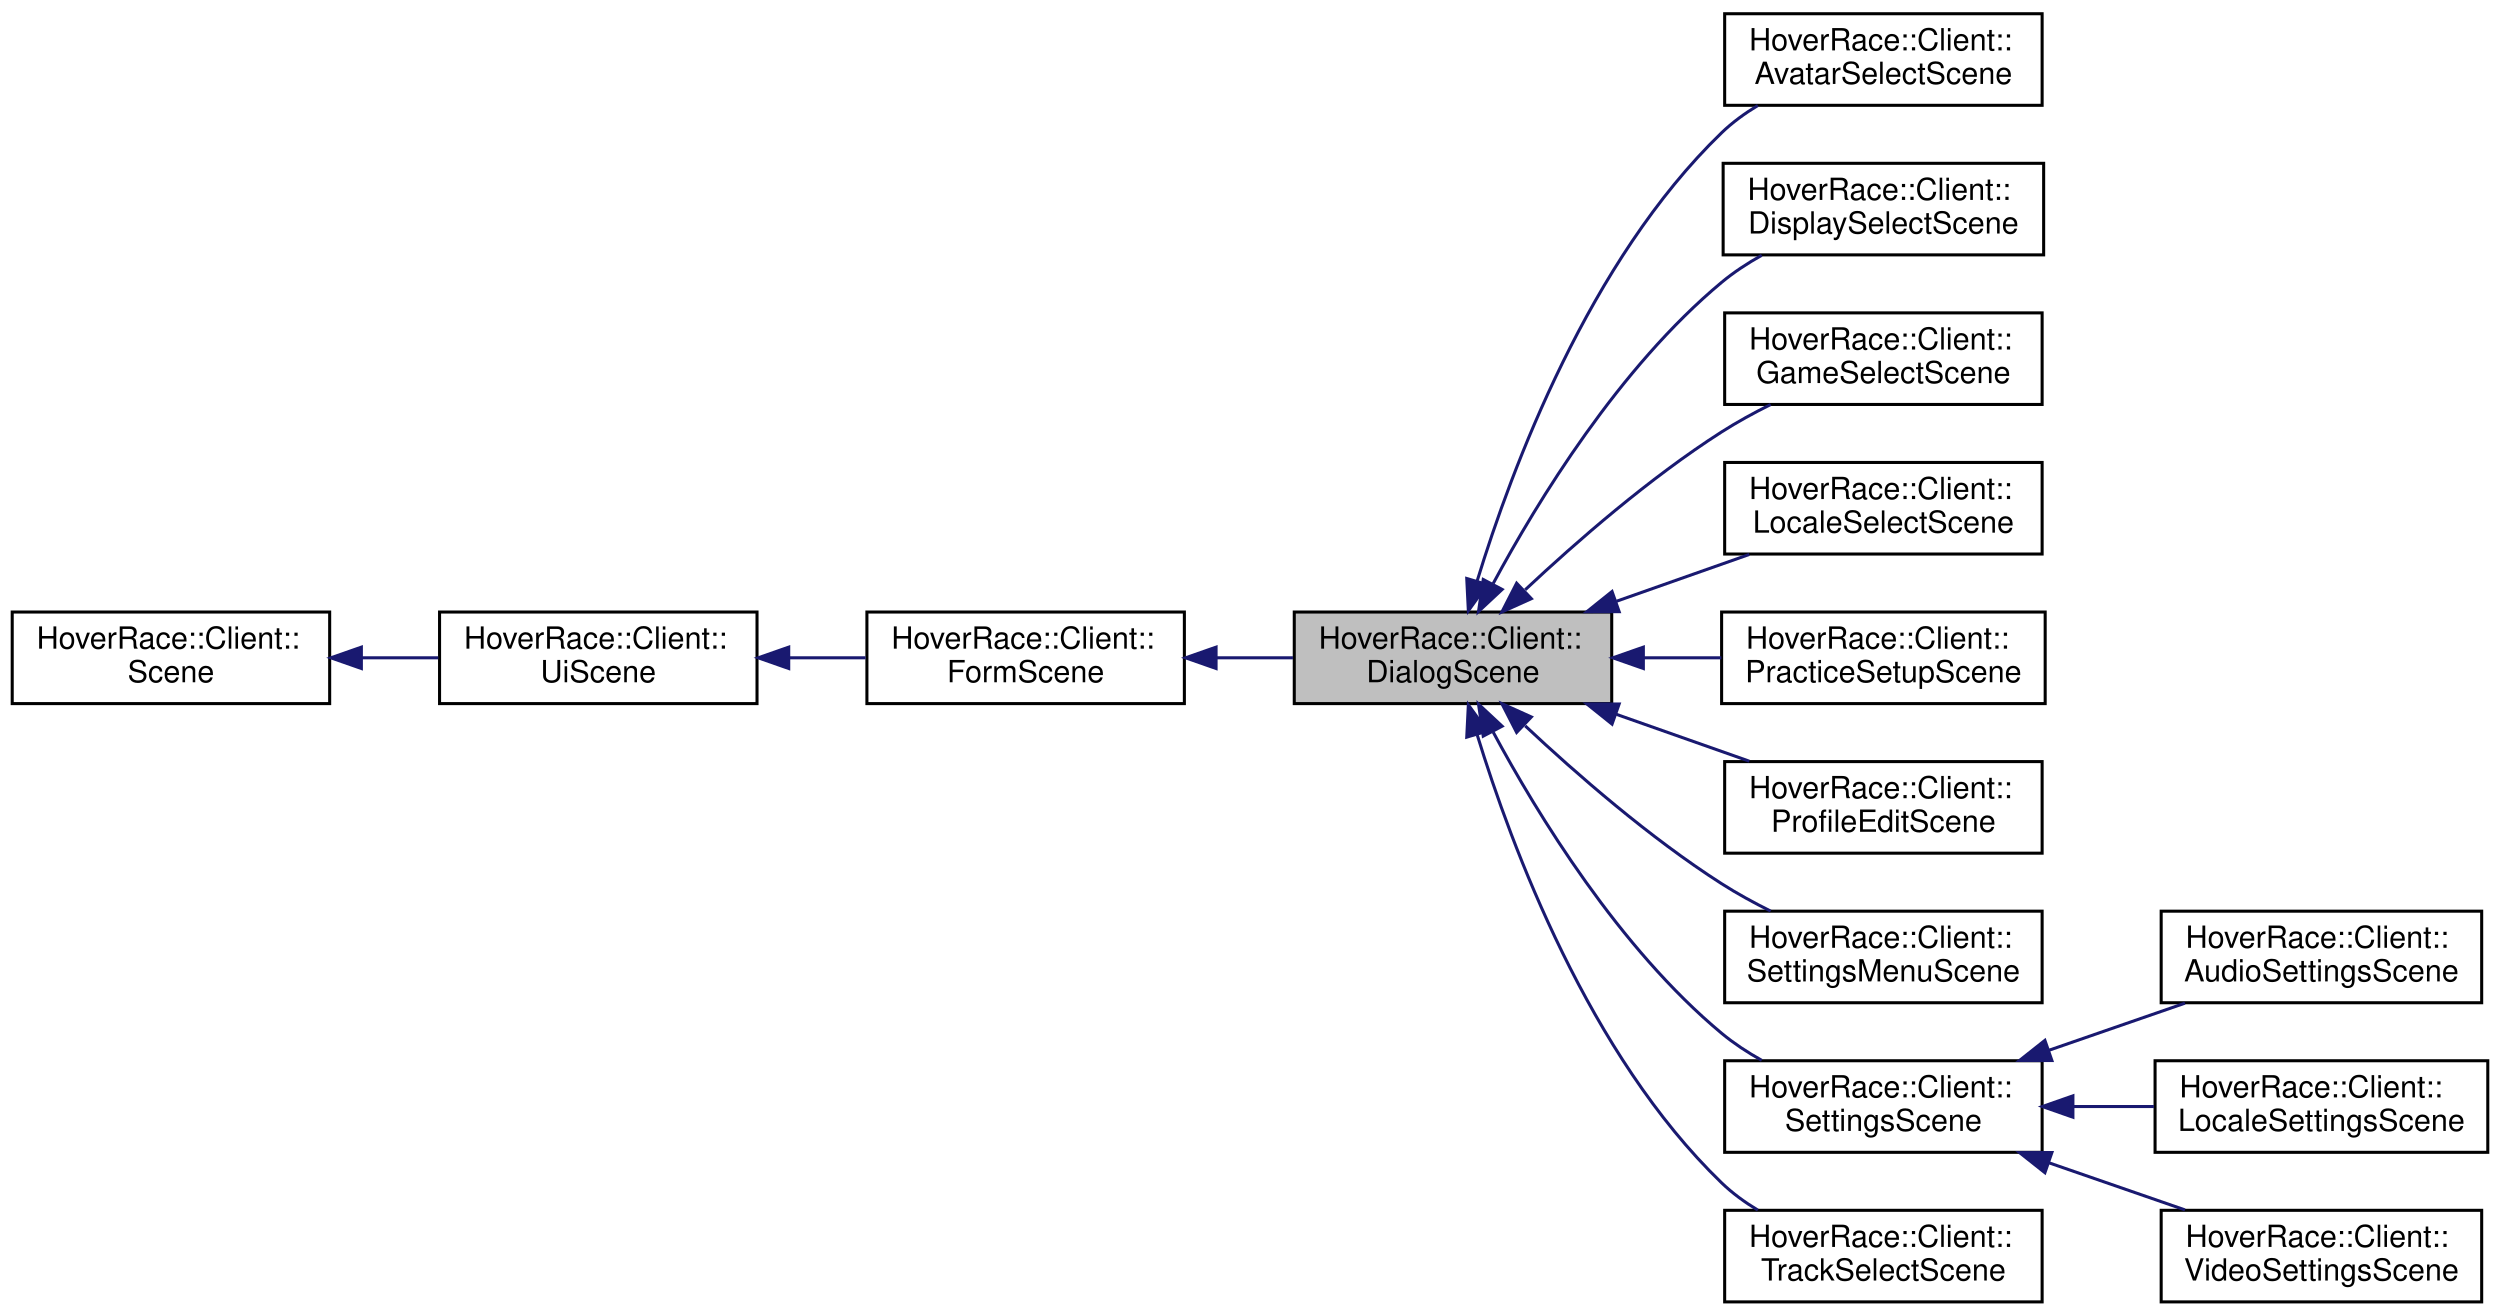
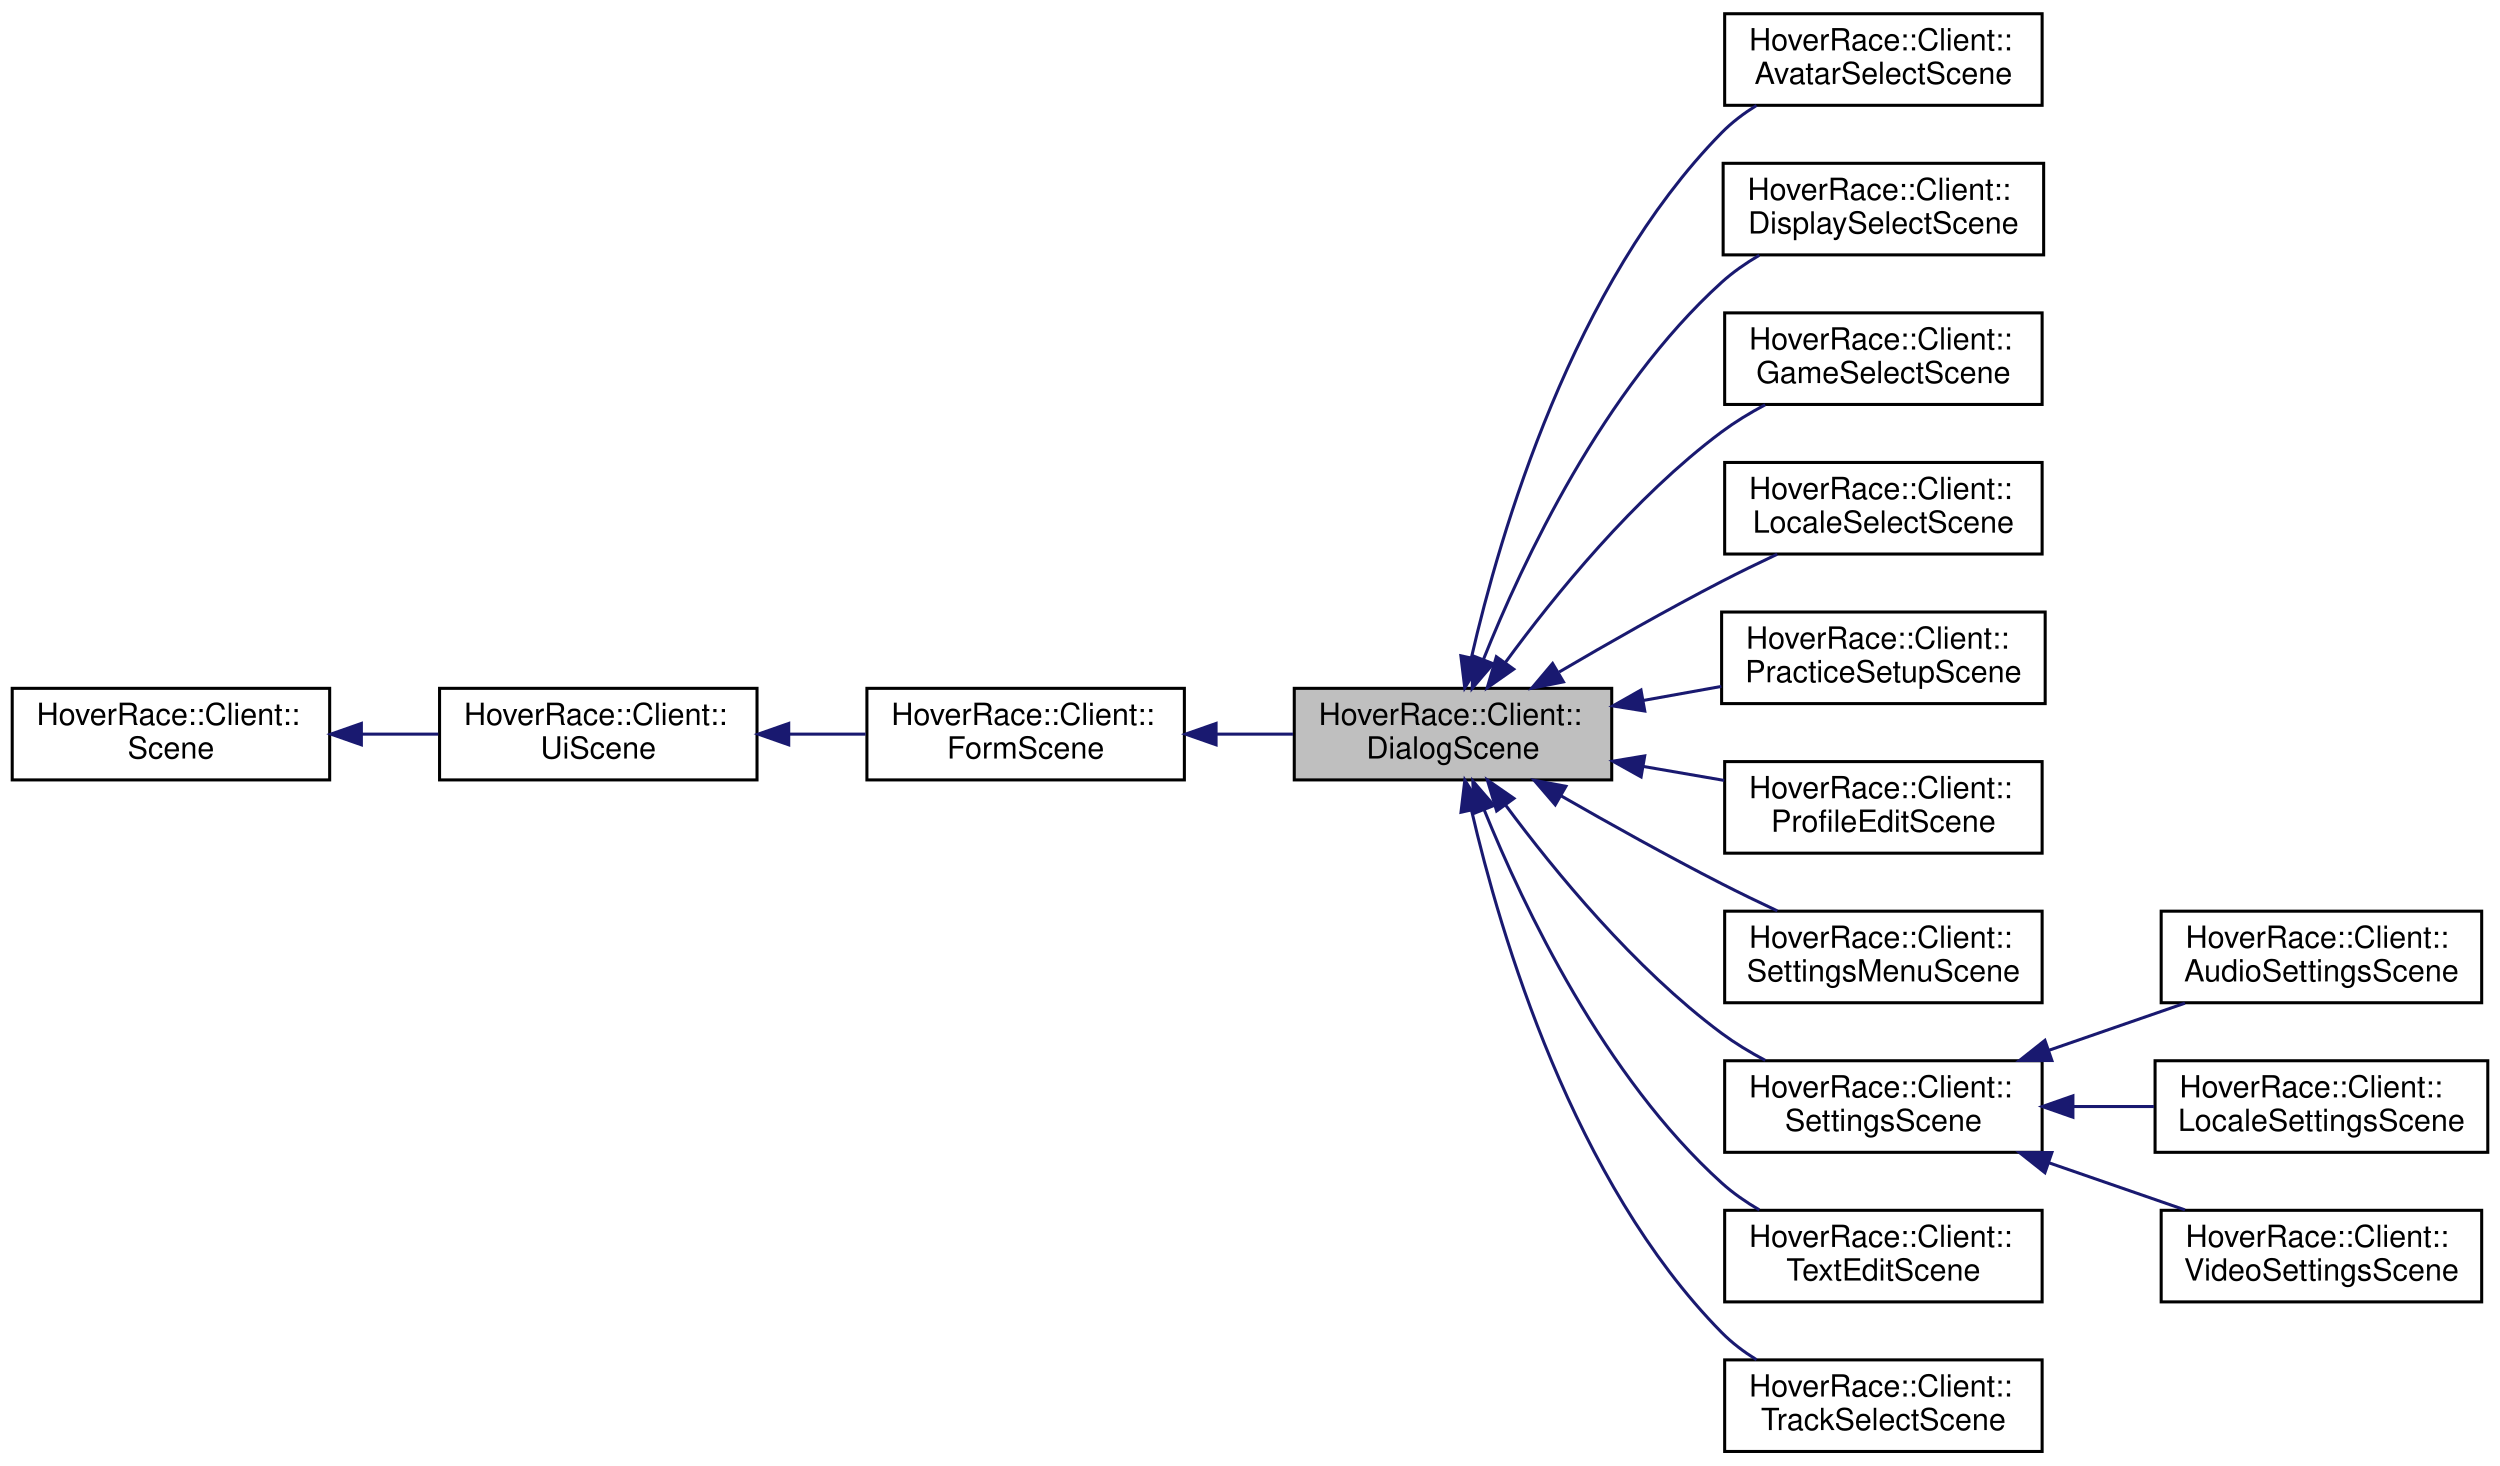
- <svg xmlns="http://www.w3.org/2000/svg" xmlns:xlink="http://www.w3.org/1999/xlink" width="819pt" height="431pt" viewBox="0.00 0.00 819.00 431.00">
-   <g id="graph0" class="graph" transform="scale(1 1) rotate(0) translate(4 427)">
+ <svg xmlns="http://www.w3.org/2000/svg" xmlns:xlink="http://www.w3.org/1999/xlink" width="819pt" height="480pt" viewBox="0.00 0.00 819.00 480.00">
+   <g id="graph0" class="graph" transform="scale(1 1) rotate(0) translate(4 476)">
    <g id="node1" class="node">
-       <polygon fill="#bfbfbf" stroke="black" points="420,-196.5 420,-226.5 524,-226.5 524,-196.5 420,-196.5" />
-       <text text-anchor="start" x="428" y="-214.5" font-family="Helvetica,sans-Serif" font-size="10.00">HoverRace::Client::</text>
-       <text text-anchor="middle" x="472" y="-203.5" font-family="Helvetica,sans-Serif" font-size="10.00">DialogScene</text>
+       <polygon fill="#bfbfbf" stroke="black" points="420,-220.5 420,-250.5 524,-250.5 524,-220.5 420,-220.5" />
+       <text text-anchor="start" x="428" y="-238.5" font-family="Helvetica,sans-Serif" font-size="10.00">HoverRace::Client::</text>
+       <text text-anchor="middle" x="472" y="-227.5" font-family="Helvetica,sans-Serif" font-size="10.00">DialogScene</text>
    </g>
    <g id="node5" class="node">
      <g id="a_node5">
        <a xlink:href="class_hover_race_1_1_client_1_1_avatar_select_scene.html" target="_top" xlink:title="Select an avatar from the avatar gallery. ">
-           <polygon fill="none" stroke="black" points="561,-392.5 561,-422.5 665,-422.5 665,-392.5 561,-392.5" />
-           <text text-anchor="start" x="569" y="-410.5" font-family="Helvetica,sans-Serif" font-size="10.00">HoverRace::Client::</text>
-           <text text-anchor="middle" x="613" y="-399.5" font-family="Helvetica,sans-Serif" font-size="10.00">AvatarSelectScene</text>
+           <polygon fill="none" stroke="black" points="561,-441.5 561,-471.5 665,-471.5 665,-441.5 561,-441.5" />
+           <text text-anchor="start" x="569" y="-459.5" font-family="Helvetica,sans-Serif" font-size="10.00">HoverRace::Client::</text>
+           <text text-anchor="middle" x="613" y="-448.5" font-family="Helvetica,sans-Serif" font-size="10.00">AvatarSelectScene</text>
        </a>
      </g>
    </g>
    <g id="edge4" class="edge">
-       <path fill="none" stroke="midnightblue" d="M479.949,-236.79C491.19,-273.475 516.6,-341.63 560,-383.5 563.506,-386.883 567.575,-389.85 571.863,-392.436" />
-       <polygon fill="midnightblue" stroke="midnightblue" points="483.218,-235.502 477.031,-226.902 476.505,-237.484 483.218,-235.502" />
+       <path fill="none" stroke="midnightblue" d="M478.036,-260.586C487.433,-301.489 511.264,-382.951 560,-432.5 563.347,-435.903 567.267,-438.873 571.427,-441.453" />
+       <polygon fill="midnightblue" stroke="midnightblue" points="481.416,-259.661 475.855,-250.643 474.579,-261.161 481.416,-259.661" />
    </g>
    <g id="node6" class="node">
      <g id="a_node6">
        <a xlink:href="class_hover_race_1_1_client_1_1_display_select_scene.html" target="_top" xlink:title="Selector for monitor and resolution. ">
-           <polygon fill="none" stroke="black" points="560.5,-343.5 560.5,-373.5 665.5,-373.5 665.5,-343.5 560.5,-343.5" />
-           <text text-anchor="start" x="568.5" y="-361.5" font-family="Helvetica,sans-Serif" font-size="10.00">HoverRace::Client::</text>
-           <text text-anchor="middle" x="613" y="-350.5" font-family="Helvetica,sans-Serif" font-size="10.00">DisplaySelectScene</text>
+           <polygon fill="none" stroke="black" points="560.5,-392.5 560.5,-422.5 665.5,-422.5 665.5,-392.5 560.5,-392.5" />
+           <text text-anchor="start" x="568.5" y="-410.5" font-family="Helvetica,sans-Serif" font-size="10.00">HoverRace::Client::</text>
+           <text text-anchor="middle" x="613" y="-399.5" font-family="Helvetica,sans-Serif" font-size="10.00">DisplaySelectScene</text>
        </a>
      </g>
    </g>
    <g id="edge5" class="edge">
-       <path fill="none" stroke="midnightblue" d="M485.176,-235.855C499.772,-262.973 526.508,-306.644 560,-334.5 563.975,-337.806 568.481,-340.759 573.138,-343.367" />
-       <polygon fill="midnightblue" stroke="midnightblue" points="488.104,-233.902 480.358,-226.673 481.905,-237.155 488.104,-233.902" />
+       <path fill="none" stroke="midnightblue" d="M481.994,-260.029C494.863,-292.149 521.326,-348.478 560,-383.5 563.685,-386.837 567.914,-389.786 572.334,-392.371" />
+       <polygon fill="midnightblue" stroke="midnightblue" points="485.179,-258.562 478.295,-250.508 478.654,-261.097 485.179,-258.562" />
    </g>
    <g id="node7" class="node">
      <g id="a_node7">
        <a xlink:href="class_hover_race_1_1_client_1_1_game_select_scene.html" target="_top" xlink:title="Select options for a new game (track, rules, etc.). ">
-           <polygon fill="none" stroke="black" points="561,-294.5 561,-324.5 665,-324.5 665,-294.5 561,-294.5" />
-           <text text-anchor="start" x="569" y="-312.5" font-family="Helvetica,sans-Serif" font-size="10.00">HoverRace::Client::</text>
-           <text text-anchor="middle" x="613" y="-301.5" font-family="Helvetica,sans-Serif" font-size="10.00">GameSelectScene</text>
+           <polygon fill="none" stroke="black" points="561,-343.5 561,-373.5 665,-373.5 665,-343.5 561,-343.5" />
+           <text text-anchor="start" x="569" y="-361.5" font-family="Helvetica,sans-Serif" font-size="10.00">HoverRace::Client::</text>
+           <text text-anchor="middle" x="613" y="-350.5" font-family="Helvetica,sans-Serif" font-size="10.00">GameSelectScene</text>
        </a>
      </g>
    </g>
    <g id="edge6" class="edge">
-       <path fill="none" stroke="midnightblue" d="M495.656,-233.789C512.462,-249.544 536.451,-270.452 560,-285.5 565.027,-288.712 570.554,-291.737 576.071,-294.486" />
-       <polygon fill="midnightblue" stroke="midnightblue" points="497.672,-230.877 488.015,-226.518 492.846,-235.947 497.672,-230.877" />
+       <path fill="none" stroke="midnightblue" d="M489.223,-259.058C505.196,-280.876 531.312,-313.09 560,-334.5 564.383,-337.771 569.282,-340.744 574.275,-343.396" />
+       <polygon fill="midnightblue" stroke="midnightblue" points="491.891,-256.772 483.218,-250.687 486.203,-260.853 491.891,-256.772" />
    </g>
    <g id="node8" class="node">
      <g id="a_node8">
        <a xlink:href="class_hover_race_1_1_client_1_1_locale_select_scene.html" target="_top" xlink:title="Selector for locale. ">
-           <polygon fill="none" stroke="black" points="561,-245.5 561,-275.5 665,-275.5 665,-245.5 561,-245.5" />
-           <text text-anchor="start" x="569" y="-263.5" font-family="Helvetica,sans-Serif" font-size="10.00">HoverRace::Client::</text>
-           <text text-anchor="middle" x="613" y="-252.5" font-family="Helvetica,sans-Serif" font-size="10.00">LocaleSelectScene</text>
+           <polygon fill="none" stroke="black" points="561,-294.5 561,-324.5 665,-324.5 665,-294.5 561,-294.5" />
+           <text text-anchor="start" x="569" y="-312.5" font-family="Helvetica,sans-Serif" font-size="10.00">HoverRace::Client::</text>
+           <text text-anchor="middle" x="613" y="-301.5" font-family="Helvetica,sans-Serif" font-size="10.00">LocaleSelectScene</text>
        </a>
      </g>
    </g>
    <g id="edge7" class="edge">
-       <path fill="none" stroke="midnightblue" d="M525.58,-230.036C539.935,-235.096 555.315,-240.518 569.063,-245.364" />
-       <polygon fill="midnightblue" stroke="midnightblue" points="526.434,-226.625 515.839,-226.601 524.106,-233.227 526.434,-226.625" />
+       <path fill="none" stroke="midnightblue" d="M506.758,-255.837C522.717,-265.209 542.147,-276.273 560,-285.5 565.83,-288.513 572.11,-291.568 578.221,-294.442" />
+       <polygon fill="midnightblue" stroke="midnightblue" points="508.189,-252.617 497.8,-250.541 504.627,-258.643 508.189,-252.617" />
    </g>
    <g id="node9" class="node">
      <g id="a_node9">
        <a xlink:href="class_hover_race_1_1_client_1_1_practice_setup_scene.html" target="_top" xlink:title="Launcher for practice (single-player) session. ">
-           <polygon fill="none" stroke="black" points="560,-196.5 560,-226.5 666,-226.5 666,-196.5 560,-196.5" />
-           <text text-anchor="start" x="568" y="-214.5" font-family="Helvetica,sans-Serif" font-size="10.00">HoverRace::Client::</text>
-           <text text-anchor="middle" x="613" y="-203.5" font-family="Helvetica,sans-Serif" font-size="10.00">PracticeSetupScene</text>
+           <polygon fill="none" stroke="black" points="560,-245.5 560,-275.5 666,-275.5 666,-245.5 560,-245.5" />
+           <text text-anchor="start" x="568" y="-263.5" font-family="Helvetica,sans-Serif" font-size="10.00">HoverRace::Client::</text>
+           <text text-anchor="middle" x="613" y="-252.5" font-family="Helvetica,sans-Serif" font-size="10.00">PracticeSetupScene</text>
        </a>
      </g>
    </g>
    <g id="edge8" class="edge">
-       <path fill="none" stroke="midnightblue" d="M534.571,-211.5C543.031,-211.5 551.651,-211.5 559.919,-211.5" />
-       <polygon fill="midnightblue" stroke="midnightblue" points="534.364,-208 524.364,-211.5 534.364,-215 534.364,-208" />
+       <path fill="none" stroke="midnightblue" d="M534.292,-246.524C542.842,-248.061 551.56,-249.629 559.919,-251.133" />
+       <polygon fill="midnightblue" stroke="midnightblue" points="534.825,-243.064 524.364,-244.738 533.586,-249.953 534.825,-243.064" />
    </g>
    <g id="node10" class="node">
      <g id="a_node10">
        <a xlink:href="class_hover_race_1_1_client_1_1_profile_edit_scene.html" target="_top" xlink:title="Profile view and edit scene. ">
-           <polygon fill="none" stroke="black" points="561,-147.5 561,-177.5 665,-177.5 665,-147.5 561,-147.5" />
-           <text text-anchor="start" x="569" y="-165.5" font-family="Helvetica,sans-Serif" font-size="10.00">HoverRace::Client::</text>
-           <text text-anchor="middle" x="613" y="-154.5" font-family="Helvetica,sans-Serif" font-size="10.00">ProfileEditScene</text>
+           <polygon fill="none" stroke="black" points="561,-196.5 561,-226.5 665,-226.5 665,-196.5 561,-196.5" />
+           <text text-anchor="start" x="569" y="-214.5" font-family="Helvetica,sans-Serif" font-size="10.00">HoverRace::Client::</text>
+           <text text-anchor="middle" x="613" y="-203.5" font-family="Helvetica,sans-Serif" font-size="10.00">ProfileEditScene</text>
        </a>
      </g>
    </g>
    <g id="edge9" class="edge">
-       <path fill="none" stroke="midnightblue" d="M525.58,-192.964C539.935,-187.904 555.315,-182.482 569.063,-177.636" />
-       <polygon fill="midnightblue" stroke="midnightblue" points="524.106,-189.773 515.839,-196.399 526.434,-196.375 524.106,-189.773" />
+       <path fill="none" stroke="midnightblue" d="M534.273,-224.92C543.146,-223.388 552.201,-221.825 560.848,-220.332" />
+       <polygon fill="midnightblue" stroke="midnightblue" points="533.622,-221.481 524.364,-226.631 534.813,-228.379 533.622,-221.481" />
    </g>
    <g id="node11" class="node">
      <g id="a_node11">
        <a xlink:href="class_hover_race_1_1_client_1_1_settings_menu_scene.html" target="_top" xlink:title="Settings main menu. ">
-           <polygon fill="none" stroke="black" points="561,-98.5 561,-128.5 665,-128.5 665,-98.5 561,-98.5" />
-           <text text-anchor="start" x="569" y="-116.5" font-family="Helvetica,sans-Serif" font-size="10.00">HoverRace::Client::</text>
-           <text text-anchor="middle" x="613" y="-105.5" font-family="Helvetica,sans-Serif" font-size="10.00">SettingsMenuScene</text>
+           <polygon fill="none" stroke="black" points="561,-147.5 561,-177.5 665,-177.5 665,-147.5 561,-147.5" />
+           <text text-anchor="start" x="569" y="-165.5" font-family="Helvetica,sans-Serif" font-size="10.00">HoverRace::Client::</text>
+           <text text-anchor="middle" x="613" y="-154.5" font-family="Helvetica,sans-Serif" font-size="10.00">SettingsMenuScene</text>
        </a>
      </g>
    </g>
    <g id="edge10" class="edge">
-       <path fill="none" stroke="midnightblue" d="M495.656,-189.211C512.462,-173.456 536.451,-152.548 560,-137.5 565.027,-134.288 570.554,-131.263 576.071,-128.514" />
-       <polygon fill="midnightblue" stroke="midnightblue" points="492.846,-187.053 488.015,-196.482 497.672,-192.123 492.846,-187.053" />
+       <path fill="none" stroke="midnightblue" d="M507.498,-215.226C523.333,-206.139 542.453,-195.472 560,-186.5 565.843,-183.512 572.129,-180.47 578.242,-177.6" />
+       <polygon fill="midnightblue" stroke="midnightblue" points="505.501,-212.338 498.591,-220.369 509.001,-218.4 505.501,-212.338" />
    </g>
    <g id="node12" class="node">
      <g id="a_node12">
        <a xlink:href="class_hover_race_1_1_client_1_1_settings_scene.html" target="_top" xlink:title="Base for settings pages. ">
+           <polygon fill="none" stroke="black" points="561,-98.5 561,-128.5 665,-128.5 665,-98.5 561,-98.5" />
+           <text text-anchor="start" x="569" y="-116.5" font-family="Helvetica,sans-Serif" font-size="10.00">HoverRace::Client::</text>
+           <text text-anchor="middle" x="613" y="-105.5" font-family="Helvetica,sans-Serif" font-size="10.00">SettingsScene</text>
+         </a>
+       </g>
+     </g>
+     <g id="edge11" class="edge">
+       <path fill="none" stroke="midnightblue" d="M489.272,-212.19C505.281,-190.6 531.421,-158.716 560,-137.5 564.391,-134.24 569.295,-131.274 574.29,-128.624" />
+       <polygon fill="midnightblue" stroke="midnightblue" points="486.3,-210.326 483.252,-220.473 491.963,-214.442 486.3,-210.326" />
+     </g>
+     <g id="node16" class="node">
+       <g id="a_node16">
+         <a xlink:href="class_hover_race_1_1_client_1_1_text_edit_scene.html" target="_top" xlink:title="Edit a line of text. ">
          <polygon fill="none" stroke="black" points="561,-49.5 561,-79.5 665,-79.5 665,-49.5 561,-49.5" />
          <text text-anchor="start" x="569" y="-67.5" font-family="Helvetica,sans-Serif" font-size="10.00">HoverRace::Client::</text>
-           <text text-anchor="middle" x="613" y="-56.5" font-family="Helvetica,sans-Serif" font-size="10.00">SettingsScene</text>
-         </a>
-       </g>
-     </g>
-     <g id="edge11" class="edge">
-       <path fill="none" stroke="midnightblue" d="M485.176,-187.145C499.772,-160.027 526.508,-116.356 560,-88.5 563.975,-85.194 568.481,-82.24 573.138,-79.633" />
-       <polygon fill="midnightblue" stroke="midnightblue" points="481.905,-185.845 480.358,-196.327 488.104,-189.098 481.905,-185.845" />
-     </g>
-     <g id="node16" class="node">
-       <g id="a_node16">
+           <text text-anchor="middle" x="613" y="-56.5" font-family="Helvetica,sans-Serif" font-size="10.00">TextEditScene</text>
+         </a>
+       </g>
+     </g>
+     <g id="edge15" class="edge">
+       <path fill="none" stroke="midnightblue" d="M482.238,-210.643C495.226,-178.66 521.667,-123.11 560,-88.5 563.69,-85.168 567.922,-82.223 572.344,-79.639" />
+       <polygon fill="midnightblue" stroke="midnightblue" points="478.904,-209.556 478.495,-220.143 485.417,-212.122 478.904,-209.556" />
+     </g>
+     <g id="node17" class="node">
+       <g id="a_node17">
        <a xlink:href="class_hover_race_1_1_client_1_1_track_select_scene.html" target="_top" xlink:title="Select the track for a new game. ">
          <polygon fill="none" stroke="black" points="561,-0.5 561,-30.5 665,-30.5 665,-0.5 561,-0.5" />
          <text text-anchor="start" x="569" y="-18.5" font-family="Helvetica,sans-Serif" font-size="10.00">HoverRace::Client::</text>
          <text text-anchor="middle" x="613" y="-7.5" font-family="Helvetica,sans-Serif" font-size="10.00">TrackSelectScene</text>
        </a>
      </g>
    </g>
-     <g id="edge15" class="edge">
-       <path fill="none" stroke="midnightblue" d="M479.949,-186.21C491.19,-149.525 516.6,-81.371 560,-39.5 563.506,-36.117 567.575,-33.15 571.863,-30.564" />
-       <polygon fill="midnightblue" stroke="midnightblue" points="476.505,-185.516 477.031,-196.098 483.218,-187.498 476.505,-185.516" />
+     <g id="edge16" class="edge">
+       <path fill="none" stroke="midnightblue" d="M478.072,-210.541C487.521,-169.843 511.424,-88.793 560,-39.5 563.35,-36.101 567.272,-33.132 571.433,-30.553" />
+       <polygon fill="midnightblue" stroke="midnightblue" points="474.626,-209.912 475.878,-220.433 481.46,-211.428 474.626,-209.912" />
    </g>
    <g id="node2" class="node">
      <g id="a_node2">
        <a xlink:href="class_hover_race_1_1_client_1_1_form_scene.html" target="_top" xlink:title="Base class for full-scene menus and the like. ">
-           <polygon fill="none" stroke="black" points="280,-196.5 280,-226.5 384,-226.5 384,-196.5 280,-196.5" />
-           <text text-anchor="start" x="288" y="-214.5" font-family="Helvetica,sans-Serif" font-size="10.00">HoverRace::Client::</text>
-           <text text-anchor="middle" x="332" y="-203.5" font-family="Helvetica,sans-Serif" font-size="10.00">FormScene</text>
+           <polygon fill="none" stroke="black" points="280,-220.5 280,-250.5 384,-250.5 384,-220.5 280,-220.5" />
+           <text text-anchor="start" x="288" y="-238.5" font-family="Helvetica,sans-Serif" font-size="10.00">HoverRace::Client::</text>
+           <text text-anchor="middle" x="332" y="-227.5" font-family="Helvetica,sans-Serif" font-size="10.00">FormScene</text>
        </a>
      </g>
    </g>
    <g id="edge1" class="edge">
-       <path fill="none" stroke="midnightblue" d="M394.496,-211.5C402.872,-211.5 411.398,-211.5 419.571,-211.5" />
-       <polygon fill="midnightblue" stroke="midnightblue" points="394.386,-208 384.386,-211.5 394.386,-215 394.386,-208" />
+       <path fill="none" stroke="midnightblue" d="M394.496,-235.5C402.872,-235.5 411.398,-235.5 419.571,-235.5" />
+       <polygon fill="midnightblue" stroke="midnightblue" points="394.386,-232 384.386,-235.5 394.386,-239 394.386,-232" />
    </g>
    <g id="node3" class="node">
      <g id="a_node3">
        <a xlink:href="class_hover_race_1_1_client_1_1_ui_scene.html" target="_top" xlink:title="Base class for UI-centric scenes. ">
-           <polygon fill="none" stroke="black" points="140,-196.5 140,-226.5 244,-226.5 244,-196.5 140,-196.5" />
-           <text text-anchor="start" x="148" y="-214.5" font-family="Helvetica,sans-Serif" font-size="10.00">HoverRace::Client::</text>
-           <text text-anchor="middle" x="192" y="-203.5" font-family="Helvetica,sans-Serif" font-size="10.00">UiScene</text>
+           <polygon fill="none" stroke="black" points="140,-220.5 140,-250.5 244,-250.5 244,-220.5 140,-220.5" />
+           <text text-anchor="start" x="148" y="-238.5" font-family="Helvetica,sans-Serif" font-size="10.00">HoverRace::Client::</text>
+           <text text-anchor="middle" x="192" y="-227.5" font-family="Helvetica,sans-Serif" font-size="10.00">UiScene</text>
        </a>
      </g>
    </g>
    <g id="edge2" class="edge">
-       <path fill="none" stroke="midnightblue" d="M254.496,-211.5C262.872,-211.5 271.398,-211.5 279.571,-211.5" />
-       <polygon fill="midnightblue" stroke="midnightblue" points="254.386,-208 244.386,-211.5 254.386,-215 254.386,-208" />
+       <path fill="none" stroke="midnightblue" d="M254.496,-235.5C262.872,-235.5 271.398,-235.5 279.571,-235.5" />
+       <polygon fill="midnightblue" stroke="midnightblue" points="254.386,-232 244.386,-235.5 254.386,-239 254.386,-232" />
    </g>
    <g id="node4" class="node">
      <g id="a_node4">
        <a xlink:href="class_hover_race_1_1_client_1_1_scene.html" target="_top" xlink:title="Scenes are analogous to fullscreen windows that are layered on top of each other. ...">
-           <polygon fill="none" stroke="black" points="0,-196.5 0,-226.5 104,-226.5 104,-196.5 0,-196.5" />
-           <text text-anchor="start" x="8" y="-214.5" font-family="Helvetica,sans-Serif" font-size="10.00">HoverRace::Client::</text>
-           <text text-anchor="middle" x="52" y="-203.5" font-family="Helvetica,sans-Serif" font-size="10.00">Scene</text>
+           <polygon fill="none" stroke="black" points="0,-220.5 0,-250.5 104,-250.5 104,-220.5 0,-220.5" />
+           <text text-anchor="start" x="8" y="-238.5" font-family="Helvetica,sans-Serif" font-size="10.00">HoverRace::Client::</text>
+           <text text-anchor="middle" x="52" y="-227.5" font-family="Helvetica,sans-Serif" font-size="10.00">Scene</text>
        </a>
      </g>
    </g>
    <g id="edge3" class="edge">
-       <path fill="none" stroke="midnightblue" d="M114.496,-211.5C122.872,-211.5 131.398,-211.5 139.571,-211.5" />
-       <polygon fill="midnightblue" stroke="midnightblue" points="114.386,-208 104.386,-211.5 114.386,-215 114.386,-208" />
+       <path fill="none" stroke="midnightblue" d="M114.496,-235.5C122.872,-235.5 131.398,-235.5 139.571,-235.5" />
+       <polygon fill="midnightblue" stroke="midnightblue" points="114.386,-232 104.386,-235.5 114.386,-239 114.386,-232" />
    </g>
    <g id="node13" class="node">
      <g id="a_node13">
        <a xlink:href="class_hover_race_1_1_client_1_1_audio_settings_scene.html" target="_top" xlink:title="Audio settings dialog. ">
-           <polygon fill="none" stroke="black" points="704,-98.5 704,-128.5 809,-128.5 809,-98.5 704,-98.5" />
-           <text text-anchor="start" x="712" y="-116.5" font-family="Helvetica,sans-Serif" font-size="10.00">HoverRace::Client::</text>
-           <text text-anchor="middle" x="756.5" y="-105.5" font-family="Helvetica,sans-Serif" font-size="10.00">AudioSettingsScene</text>
+           <polygon fill="none" stroke="black" points="704,-147.5 704,-177.5 809,-177.5 809,-147.5 704,-147.5" />
+           <text text-anchor="start" x="712" y="-165.5" font-family="Helvetica,sans-Serif" font-size="10.00">HoverRace::Client::</text>
+           <text text-anchor="middle" x="756.5" y="-154.5" font-family="Helvetica,sans-Serif" font-size="10.00">AudioSettingsScene</text>
        </a>
      </g>
    </g>
    <g id="edge12" class="edge">
-       <path fill="none" stroke="midnightblue" d="M667.105,-82.89C681.838,-87.992 697.661,-93.471 711.791,-98.364" />
-       <polygon fill="midnightblue" stroke="midnightblue" points="668.204,-79.566 657.609,-79.601 665.913,-86.181 668.204,-79.566" />
+       <path fill="none" stroke="midnightblue" d="M667.105,-131.89C681.838,-136.992 697.661,-142.471 711.791,-147.364" />
+       <polygon fill="midnightblue" stroke="midnightblue" points="668.204,-128.566 657.609,-128.601 665.913,-135.181 668.204,-128.566" />
    </g>
    <g id="node14" class="node">
      <g id="a_node14">
        <a xlink:href="class_hover_race_1_1_client_1_1_locale_settings_scene.html" target="_top" xlink:title="Locale settings dialog. ">
-           <polygon fill="none" stroke="black" points="702,-49.5 702,-79.5 811,-79.5 811,-49.5 702,-49.5" />
-           <text text-anchor="start" x="710" y="-67.5" font-family="Helvetica,sans-Serif" font-size="10.00">HoverRace::Client::</text>
-           <text text-anchor="middle" x="756.5" y="-56.5" font-family="Helvetica,sans-Serif" font-size="10.00">LocaleSettingsScene</text>
+           <polygon fill="none" stroke="black" points="702,-98.5 702,-128.5 811,-128.5 811,-98.5 702,-98.5" />
+           <text text-anchor="start" x="710" y="-116.5" font-family="Helvetica,sans-Serif" font-size="10.00">HoverRace::Client::</text>
+           <text text-anchor="middle" x="756.5" y="-105.5" font-family="Helvetica,sans-Serif" font-size="10.00">LocaleSettingsScene</text>
        </a>
      </g>
    </g>
    <g id="edge13" class="edge">
-       <path fill="none" stroke="midnightblue" d="M675.261,-64.5C684.036,-64.5 693.008,-64.5 701.627,-64.5" />
-       <polygon fill="midnightblue" stroke="midnightblue" points="675.085,-61 665.085,-64.5 675.085,-68 675.085,-61" />
+       <path fill="none" stroke="midnightblue" d="M675.261,-113.5C684.036,-113.5 693.008,-113.5 701.627,-113.5" />
+       <polygon fill="midnightblue" stroke="midnightblue" points="675.085,-110 665.085,-113.5 675.085,-117 675.085,-110" />
    </g>
    <g id="node15" class="node">
      <g id="a_node15">
        <a xlink:href="class_hover_race_1_1_client_1_1_video_settings_scene.html" target="_top" xlink:title="Video settings dialog. ">
-           <polygon fill="none" stroke="black" points="704,-0.5 704,-30.5 809,-30.5 809,-0.5 704,-0.5" />
-           <text text-anchor="start" x="712" y="-18.5" font-family="Helvetica,sans-Serif" font-size="10.00">HoverRace::Client::</text>
-           <text text-anchor="middle" x="756.5" y="-7.5" font-family="Helvetica,sans-Serif" font-size="10.00">VideoSettingsScene</text>
+           <polygon fill="none" stroke="black" points="704,-49.5 704,-79.5 809,-79.5 809,-49.5 704,-49.5" />
+           <text text-anchor="start" x="712" y="-67.5" font-family="Helvetica,sans-Serif" font-size="10.00">HoverRace::Client::</text>
+           <text text-anchor="middle" x="756.5" y="-56.5" font-family="Helvetica,sans-Serif" font-size="10.00">VideoSettingsScene</text>
        </a>
      </g>
    </g>
    <g id="edge14" class="edge">
-       <path fill="none" stroke="midnightblue" d="M667.105,-46.11C681.838,-41.008 697.661,-35.529 711.791,-30.636" />
-       <polygon fill="midnightblue" stroke="midnightblue" points="665.913,-42.819 657.609,-49.399 668.204,-49.434 665.913,-42.819" />
+       <path fill="none" stroke="midnightblue" d="M667.105,-95.11C681.838,-90.008 697.661,-84.529 711.791,-79.636" />
+       <polygon fill="midnightblue" stroke="midnightblue" points="665.913,-91.819 657.609,-98.399 668.204,-98.434 665.913,-91.819" />
    </g>
  </g>
</svg>
